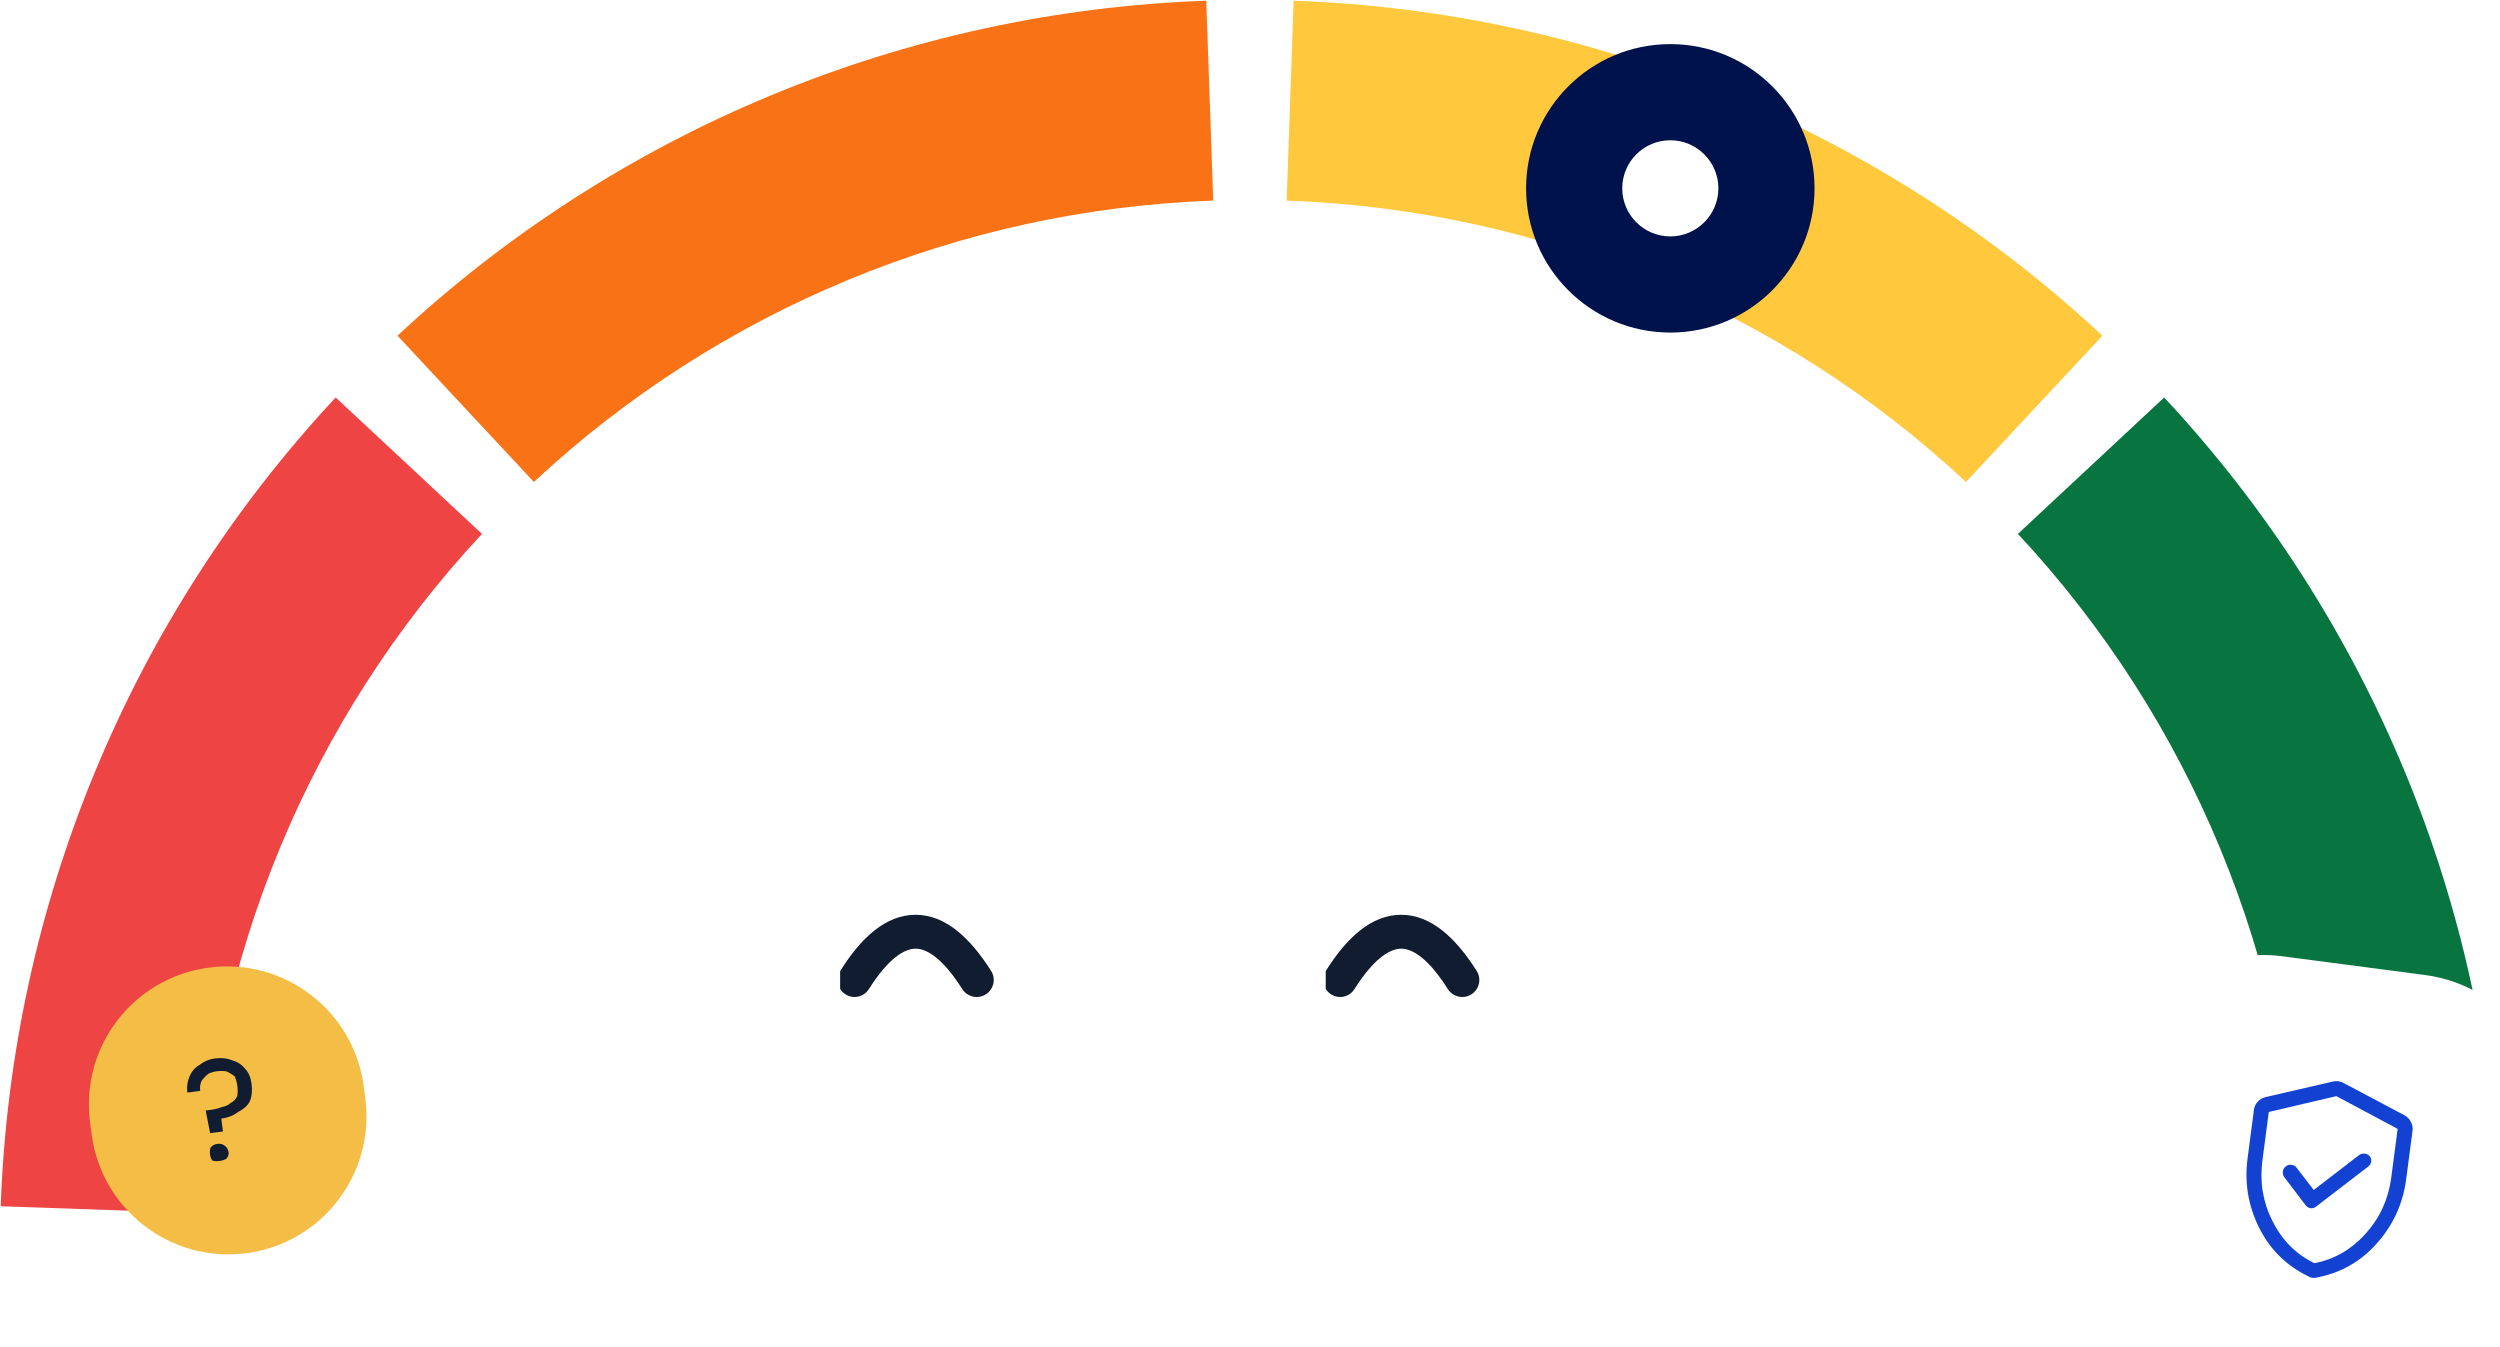
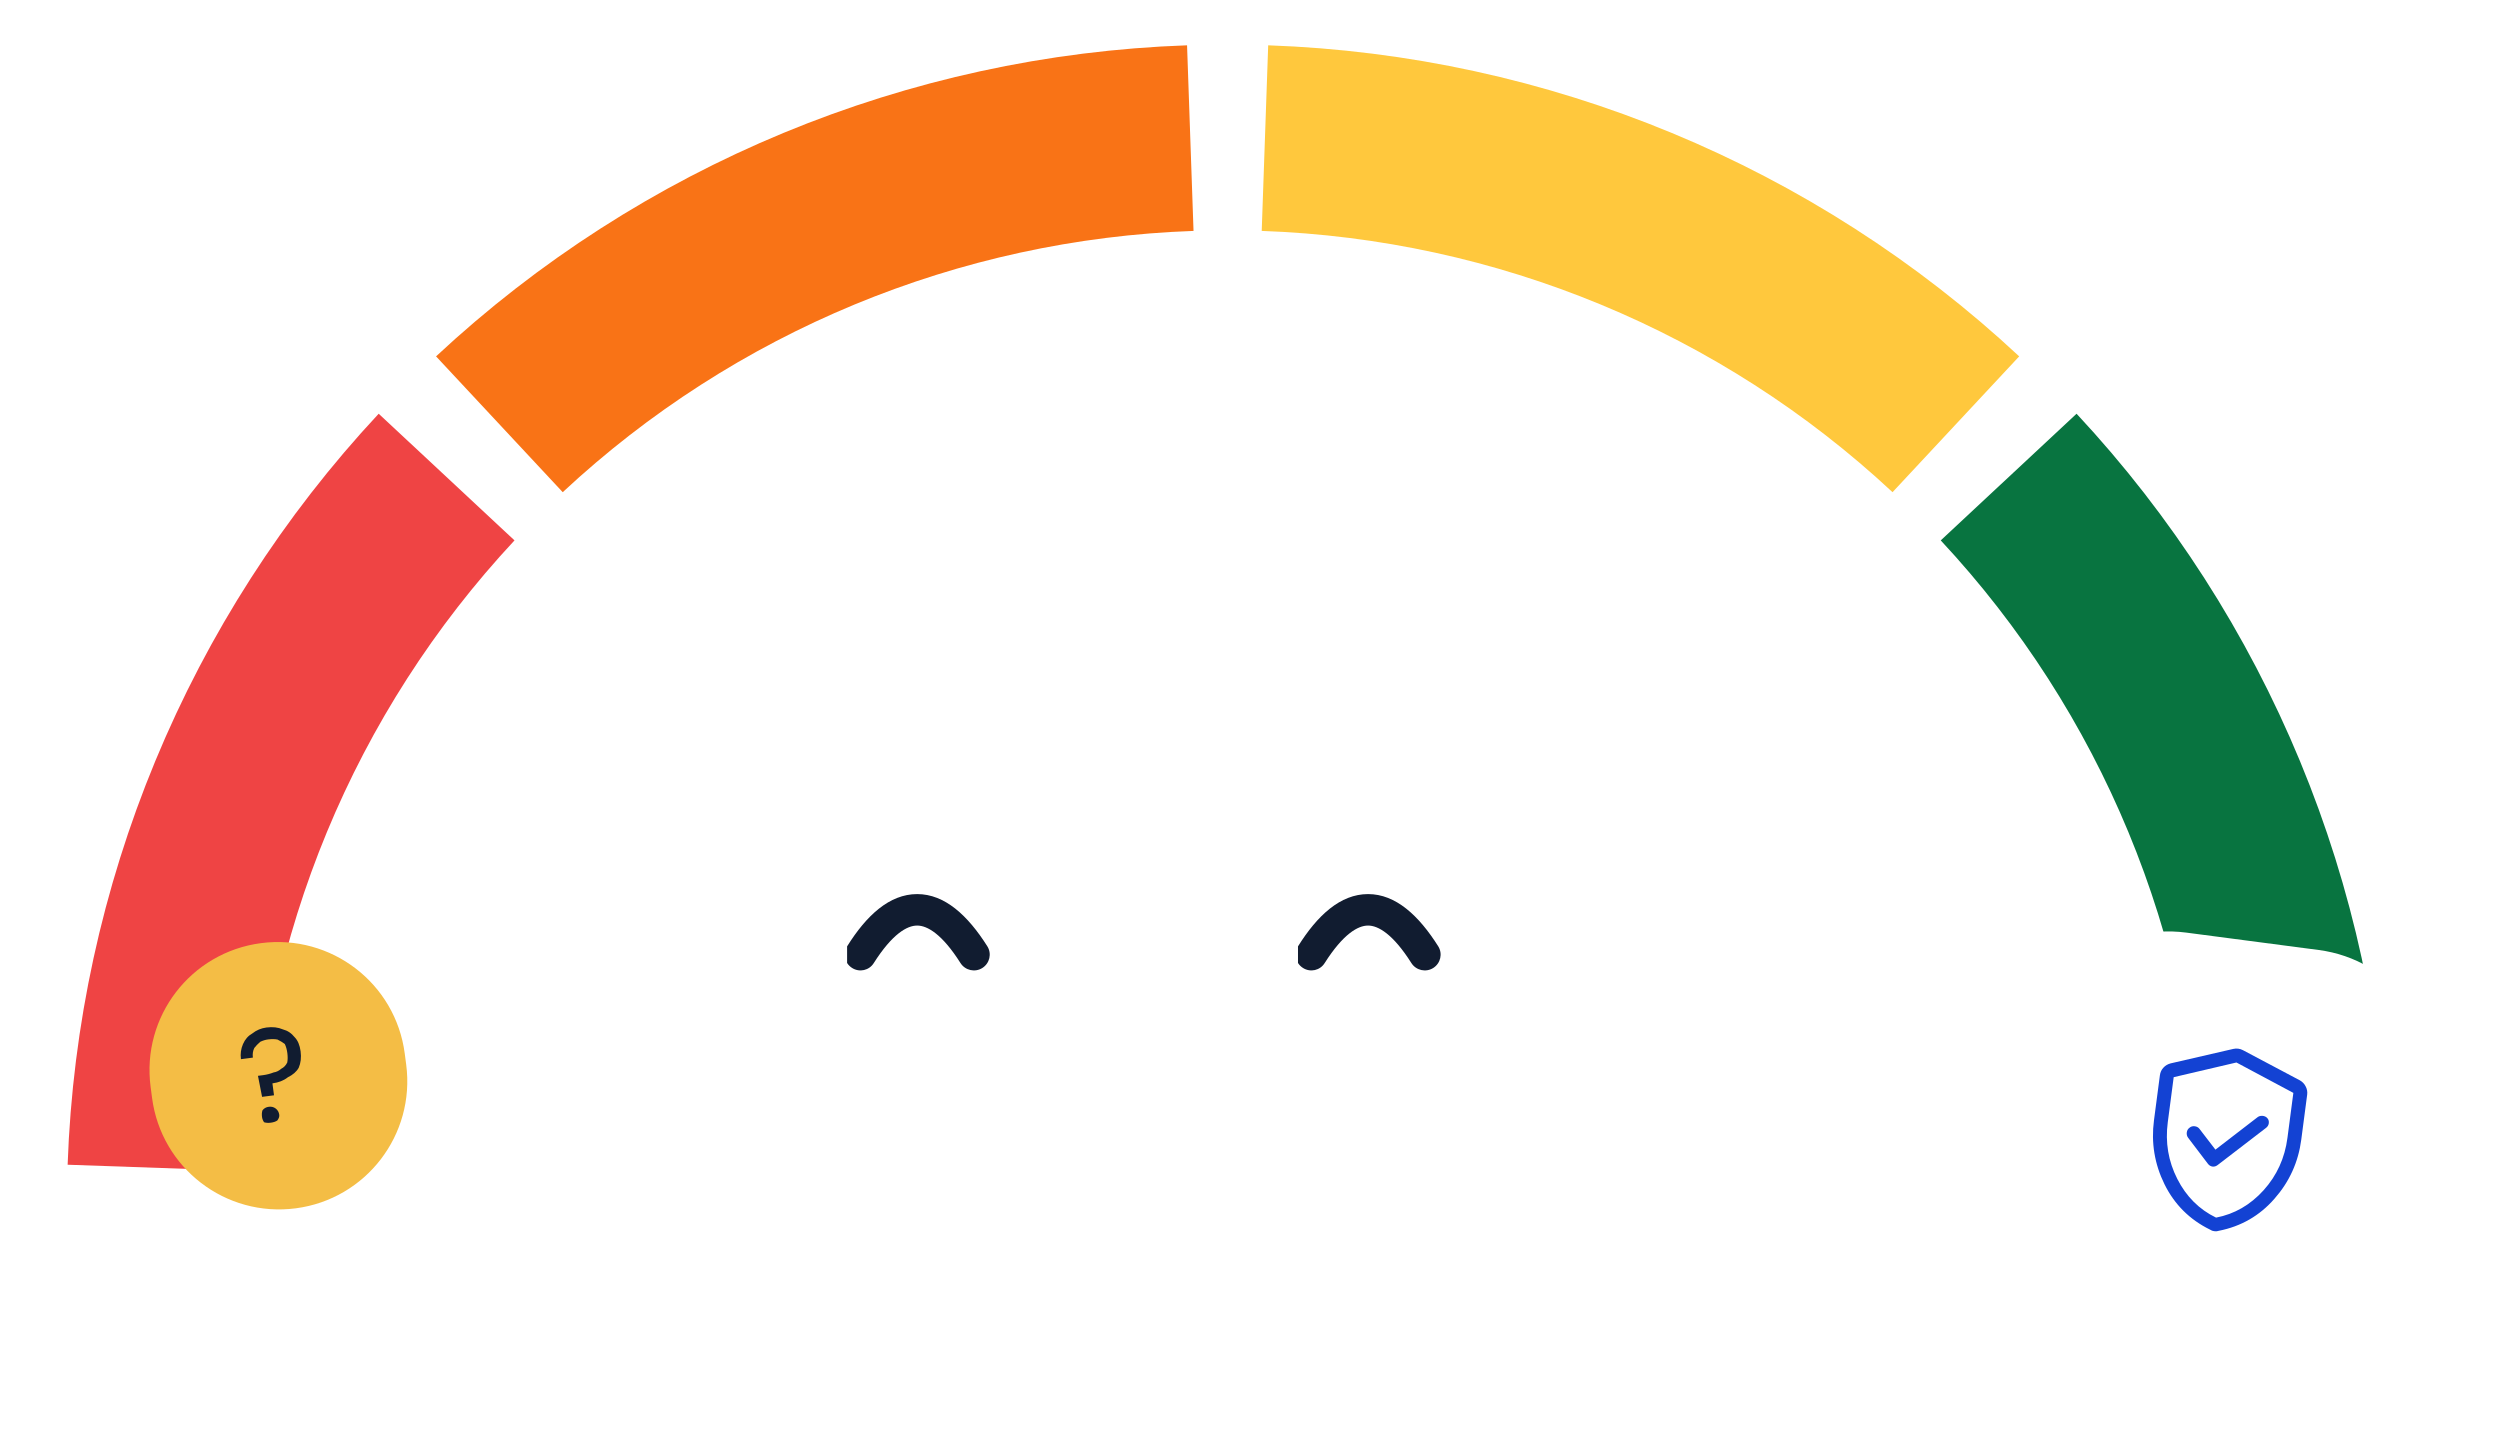
- <svg xmlns="http://www.w3.org/2000/svg" viewBox="0 0 208 112" fill="none">
+ <svg xmlns="http://www.w3.org/2000/svg" viewBox="-6 -4 224 128" fill="none">
  <defs>
    <clipPath id="d1">
      <path d="M0.00 0.00L13.00 0.00L13.00 8.27L0.00 8.27L0.00 0.00Z" />
    </clipPath>
    <clipPath id="d2">
      <path d="M0.00 0.00L13.00 0.00L13.00 8.27L0.00 8.27L0.00 0.00Z" />
    </clipPath>
    <clipPath id="d3">
      <path d="M0.00 12.00C0.00 5.37 5.37 0.00 12.00 0.00L24.00 0.00C30.62 0.00 36.00 5.37 36.00 12.00L36.00 24.00C36.00 30.62 30.62 36.00 24.00 36.00L12.00 36.00C5.37 36.00 0.00 30.62 0.00 24.00L0.00 12.00Z" />
    </clipPath>
    <clipPath id="d4">
      <path d="M0.00 11.50C0.00 5.14 5.14 0.00 11.50 0.00L11.50 0.00C17.85 0.00 23.00 5.14 23.00 11.50L23.00 12.50C23.00 18.85 17.85 24.00 11.50 24.00L11.50 24.00C5.14 24.00 0.00 18.85 0.00 12.50L0.00 11.50Z" />
    </clipPath>
  </defs>
  <g>
    <g transform="matrix(1.00 0.00 0.00 1.00 0.00 0.00)">
      <path d="M0.06 100.36C0.94 75.30 10.83 51.41 27.93 33.07L40.10 44.42C25.74 59.82 17.43 79.89 16.69 100.94L0.06 100.36Z" fill="rgba(239,68,68,1.00)" fill-rule="nonzero" />
    </g>
    <g transform="matrix(1.00 0.00 0.00 1.00 0.00 0.00)">
      <path d="M33.07 27.93C51.41 10.83 75.30 0.94 100.36 0.06L100.94 16.69C79.89 17.43 59.82 25.74 44.42 40.10L33.07 27.93Z" fill="rgba(249,115,22,1.00)" fill-rule="nonzero" />
    </g>
    <g transform="matrix(1.00 0.00 0.00 1.00 0.00 0.00)">
      <path d="M107.63 0.06C132.69 0.94 156.58 10.83 174.92 27.93L163.57 40.10C148.17 25.74 128.10 17.43 107.05 16.69L107.63 0.06Z" fill="rgba(255,200,61,1.00)" fill-rule="nonzero" />
    </g>
    <g transform="matrix(1.00 0.00 0.00 1.00 0.00 0.00)">
      <path d="M180.06 33.07C197.16 51.41 207.05 75.30 207.93 100.36L191.30 100.94C190.57 79.89 182.25 59.82 167.89 44.42L180.06 33.07Z" fill="rgba(8,116,64,1.00)" fill-rule="nonzero" />
-     </g>
-     <g transform="matrix(1.00 0.00 0.00 1.00 130.97 7.67)">
-       <path d="M16.00 8.00C16.00 12.41 12.41 16.00 8.00 16.00C3.58 16.00 0.00 12.41 0.00 8.00C0.00 3.58 3.58 0.00 8.00 0.00C12.41 0.00 16.00 3.58 16.00 8.00Z" fill="rgba(255,255,255,1.00)" fill-rule="nonzero" />
-       <path d="M16.00 8.00L12.00 8.00C12.00 10.20 10.20 12.00 8.00 12.00L8.00 16.00L8.00 20.00C14.62 20.00 20.00 14.62 20.00 8.00L16.00 8.00ZM8.00 16.00L8.00 12.00C5.79 12.00 4.00 10.20 4.00 8.00L0.00 8.00L-4.00 8.00C-4.00 14.62 1.37 20.00 8.00 20.00L8.00 16.00ZM0.00 8.00L4.00 8.00C4.00 5.79 5.79 4.00 8.00 4.00L8.00 0.00L8.00 -4.00C1.37 -4.00 -4.00 1.37 -4.00 8.00L0.00 8.00ZM8.00 0.00L8.00 4.00C10.20 4.00 12.00 5.79 12.00 8.00L16.00 8.00L20.00 8.00C20.00 1.37 14.62 -4.00 8.00 -4.00L8.00 0.00Z" fill="rgba(0,18,75,1.00)" />
    </g>
    <g transform="matrix(1.00 0.00 0.00 1.00 52.00 58.72)">
      <g transform="matrix(1.00 0.00 0.00 1.00 0.40 0.60)">
        <path d="M103.07 21.74L103.07 24.56C103.07 30.09 100.46 35.26 96.55 39.28C90.84 45.16 82.49 47.68 74.47 45.88C69.67 44.79 65.90 42.58 62.06 39.54C60.14 38.03 58.35 36.48 56.62 34.76L51.82 29.98C51.74 29.90 51.59 29.81 51.50 29.82C51.44 29.83 51.30 29.92 51.23 29.98L45.39 35.71C42.75 38.30 38.65 41.43 35.37 43.18C29.14 46.50 21.75 47.54 14.98 45.31C9.32 43.45 4.75 39.35 2.26 33.94C0.92 31.02 0.22 27.90 0.03 24.69C-0.24 19.74 1.01 14.89 3.73 10.75C8.04 4.15 15.45 0.11 23.36 0.07C27.32 0.06 31.16 1.04 34.67 2.85C36.80 3.94 38.72 5.23 40.60 6.68C42.29 7.99 43.88 9.31 45.40 10.81L51.28 16.60C51.35 16.66 51.49 16.74 51.56 16.72C51.61 16.71 51.72 16.64 51.77 16.58L56.87 11.55C58.87 9.58 60.98 7.83 63.26 6.18C68.05 2.71 73.46 0.19 79.48 0.01C83.57 -0.11 87.62 0.76 91.28 2.54C95.21 4.46 98.30 7.56 100.26 11.45C101.80 14.51 102.70 17.83 103.00 21.25C103.02 21.46 103.01 21.61 103.07 21.74ZM35.23 32.52C37.17 31.09 38.92 29.63 40.60 27.95L45.24 23.27L41.08 19.23C39.49 17.67 37.93 16.19 36.21 14.77C32.85 12.04 29.21 9.89 24.81 9.53C19.10 9.07 13.75 12.12 11.28 17.28C10.30 19.31 9.79 21.55 9.90 23.83C10.20 29.58 13.30 34.69 18.96 36.42C22.68 37.57 26.61 37.06 30.14 35.51C31.97 34.71 33.58 33.71 35.23 32.52ZM75.45 36.54C78.93 37.49 82.62 37.15 85.81 35.46C90.72 32.86 93.60 27.52 93.10 21.98C92.60 16.43 89.43 11.70 83.97 10.08C80.16 8.94 76.10 9.54 72.52 11.19C70.69 12.03 69.05 13.09 67.43 14.29C65.74 15.57 64.16 16.87 62.66 18.38L57.81 23.26L61.77 27.12C65.66 30.91 70.07 35.07 75.45 36.54Z" fill="rgba(255,255,255,1.00)" fill-rule="nonzero" />
      </g>
      <g transform="matrix(1.00 0.00 0.00 1.00 14.90 11.00)">
        <path d="M20.09 10.04C20.09 15.59 15.59 20.09 10.04 20.09C4.49 20.09 0.00 15.59 0.00 10.04C0.00 4.49 4.49 0.00 10.04 0.00C15.59 0.00 20.09 4.49 20.09 10.04Z" fill="rgba(255,255,255,1.00)" fill-rule="nonzero" />
      </g>
      <g transform="matrix(1.00 0.00 0.00 1.00 17.90 16.00)">
        <g clip-path="url(#d1)">
          <g transform="matrix(1.00 0.00 0.00 1.00 1.20 2.80)">
            <path d="M-1.19 3.26C-1.61 3.92 -1.42 4.79 -0.75 5.21C-0.09 5.63 0.78 5.43 1.19 4.77L0.00 4.01L-1.19 3.26ZM8.96 4.77C9.38 5.43 10.26 5.63 10.92 5.21C11.58 4.79 11.78 3.92 11.36 3.26L10.16 4.01L8.96 4.77ZM0.00 4.01L1.19 4.77C2.85 2.16 4.17 1.41 5.08 1.41C5.98 1.41 7.31 2.16 8.96 4.77L10.16 4.01L11.36 3.26C9.62 0.51 7.56 -1.41 5.08 -1.41C2.59 -1.41 0.53 0.51 -1.19 3.26L0.00 4.01Z" fill="rgba(17,28,48,1.00)" />
          </g>
        </g>
      </g>
      <g transform="matrix(1.00 0.00 0.00 1.00 55.30 11.00)">
        <path d="M20.09 10.04C20.09 15.59 15.59 20.09 10.04 20.09C4.49 20.09 0.00 15.59 0.00 10.04C0.00 4.49 4.49 0.00 10.04 0.00C15.59 0.00 20.09 4.49 20.09 10.04Z" fill="rgba(255,255,255,1.00)" fill-rule="nonzero" />
      </g>
      <g transform="matrix(1.00 0.00 0.00 1.00 58.30 16.00)">
        <g clip-path="url(#d2)">
          <g transform="matrix(1.00 0.00 0.00 1.00 1.20 2.80)">
            <path d="M-1.19 3.26C-1.61 3.92 -1.42 4.79 -0.75 5.21C-0.09 5.63 0.78 5.43 1.19 4.77L0.00 4.01L-1.19 3.26ZM8.96 4.77C9.38 5.43 10.26 5.63 10.92 5.21C11.58 4.79 11.78 3.92 11.36 3.26L10.16 4.01L8.96 4.77ZM0.00 4.01L1.19 4.77C2.85 2.16 4.17 1.41 5.08 1.41C5.98 1.41 7.31 2.16 8.96 4.77L10.16 4.01L11.36 3.26C9.62 0.51 7.56 -1.41 5.08 -1.41C2.59 -1.41 0.53 0.51 -1.19 3.26L0.00 4.01Z" fill="rgba(17,28,48,1.00)" />
          </g>
        </g>
      </g>
    </g>
    <g transform="matrix(0.99 0.13 -0.13 0.99 178.00 78.00)">
      <path d="M0.00 12.00C0.00 5.37 5.37 0.00 12.00 0.00L24.00 0.00C30.62 0.00 36.00 5.37 36.00 12.00L36.00 24.00C36.00 30.62 30.62 36.00 24.00 36.00L12.00 36.00C5.37 36.00 0.00 30.62 0.00 24.00L0.00 12.00Z" fill="rgba(255,255,255,1.00)" fill-rule="nonzero" />
      <g clip-path="url(#d3)">
        <g transform="matrix(1.00 -0.00 0.00 1.00 8.00 8.00)">
          <g transform="matrix(1.00 0.00 0.00 1.00 3.33 1.72)">
            <path d="M5.81 9.25L4.16 7.60C4.04 7.47 3.88 7.41 3.70 7.41C3.52 7.41 3.37 7.47 3.25 7.60C3.12 7.72 3.06 7.88 3.06 8.05C3.06 8.23 3.12 8.39 3.25 8.52L5.31 10.60C5.43 10.72 5.58 10.79 5.75 10.79C5.91 10.79 6.06 10.72 6.18 10.60L10.06 6.72C10.18 6.60 10.25 6.45 10.25 6.28C10.25 6.10 10.19 5.96 10.07 5.85C9.95 5.74 9.80 5.69 9.62 5.69C9.44 5.70 9.29 5.76 9.18 5.87L5.81 9.25ZM6.46 16.50C6.39 16.48 6.33 16.46 6.27 16.43C4.34 15.78 2.81 14.61 1.68 12.92C0.56 11.24 0.00 9.38 0.00 7.37L0.00 3.29C0.00 3.02 0.07 2.78 0.22 2.57C0.37 2.35 0.57 2.20 0.81 2.10L6.22 0.08C6.38 0.02 6.52 0.00 6.66 0.00C6.80 0.00 6.95 0.02 7.10 0.08L12.52 2.10C12.76 2.20 12.95 2.35 13.10 2.57C13.25 2.78 13.33 3.02 13.33 3.29L13.33 7.37C13.33 9.38 12.77 11.24 11.64 12.92C10.52 14.61 8.99 15.78 7.06 16.43C6.99 16.46 6.93 16.48 6.87 16.50C6.80 16.51 6.74 16.52 6.66 16.52C6.59 16.52 6.52 16.51 6.46 16.50ZM6.66 15.29C8.26 14.76 9.56 13.76 10.57 12.30C11.58 10.83 12.08 9.19 12.08 7.37L12.08 3.29L6.66 1.25L1.25 3.29L1.25 7.37C1.25 9.19 1.75 10.83 2.76 12.30C3.76 13.76 5.06 14.76 6.66 15.29Z" fill="rgba(19,66,211,1.00)" fill-rule="nonzero" />
          </g>
        </g>
      </g>
    </g>
    <g transform="matrix(0.99 -0.13 0.13 0.99 6.00 82.00)">
      <path d="M0.00 11.50C0.00 5.14 5.14 0.00 11.50 0.00L11.50 0.00C17.85 0.00 23.00 5.14 23.00 11.50L23.00 12.50C23.00 18.85 17.85 24.00 11.50 24.00L11.50 24.00C5.14 24.00 0.00 18.85 0.00 12.50L0.00 11.50Z" fill="rgba(244,189,69,1.00)" fill-rule="nonzero" />
      <g clip-path="url(#d4)">
        <g transform="matrix(1.00 0.00 0.00 1.00 8.00 4.00)">
          <g fill="rgba(17,28,48,1.00)">
            <path transform="translate(0.00 12.09) scale(12.00 -12.00)" d="M0.15 0.20L0.14 0.36L0.18 0.36Q0.22 0.36 0.26 0.37Q0.29 0.37 0.32 0.39Q0.35 0.40 0.37 0.43Q0.38 0.46 0.38 0.50Q0.38 0.54 0.37 0.57Q0.35 0.59 0.32 0.61Q0.29 0.62 0.25 0.62Q0.22 0.62 0.19 0.61Q0.16 0.59 0.14 0.57Q0.12 0.54 0.12 0.50L0.03 0.50Q0.03 0.56 0.06 0.61Q0.09 0.66 0.14 0.68Q0.19 0.71 0.25 0.71Q0.32 0.71 0.37 0.68Q0.42 0.66 0.45 0.61Q0.48 0.57 0.48 0.50Q0.48 0.43 0.45 0.38Q0.42 0.34 0.36 0.32Q0.31 0.29 0.24 0.29L0.24 0.20L0.15 0.20ZM0.19 -0.00Q0.16 -0.00 0.14 0.01Q0.13 0.03 0.13 0.05Q0.13 0.08 0.14 0.10Q0.16 0.12 0.19 0.12Q0.22 0.12 0.24 0.10Q0.26 0.08 0.26 0.05Q0.26 0.03 0.24 0.01Q0.22 -0.00 0.19 -0.00Z" />
          </g>
        </g>
      </g>
    </g>
    <g transform="matrix(1.00 0.00 0.00 1.00 22.00 18.00)">
      <path d="M5.00 0.00L6.23 3.76L10.00 5.00L6.23 6.23L5.00 10.00L3.76 6.23L0.00 5.00L3.76 3.76L5.00 0.00Z" fill="rgba(255,255,255,1.00)" fill-rule="nonzero" />
    </g>
    <g transform="matrix(1.00 0.00 0.00 1.00 184.00 14.00)">
      <path d="M6.00 0.00L7.48 4.51L12.00 6.00L7.48 7.48L6.00 12.00L4.51 7.48L0.00 6.00L4.51 4.51L6.00 0.00Z" fill="rgba(255,255,255,1.00)" fill-rule="nonzero" />
    </g>
    <g transform="matrix(1.00 0.00 0.00 1.00 144.00 40.00)">
      <path d="M3.50 0.00L4.36 2.63L7.00 3.50L4.36 4.36L3.50 7.00L2.63 4.36L0.00 3.50L2.63 2.63L3.50 0.00Z" fill="rgba(255,255,255,1.00)" fill-rule="nonzero" />
    </g>
  </g>
</svg>
